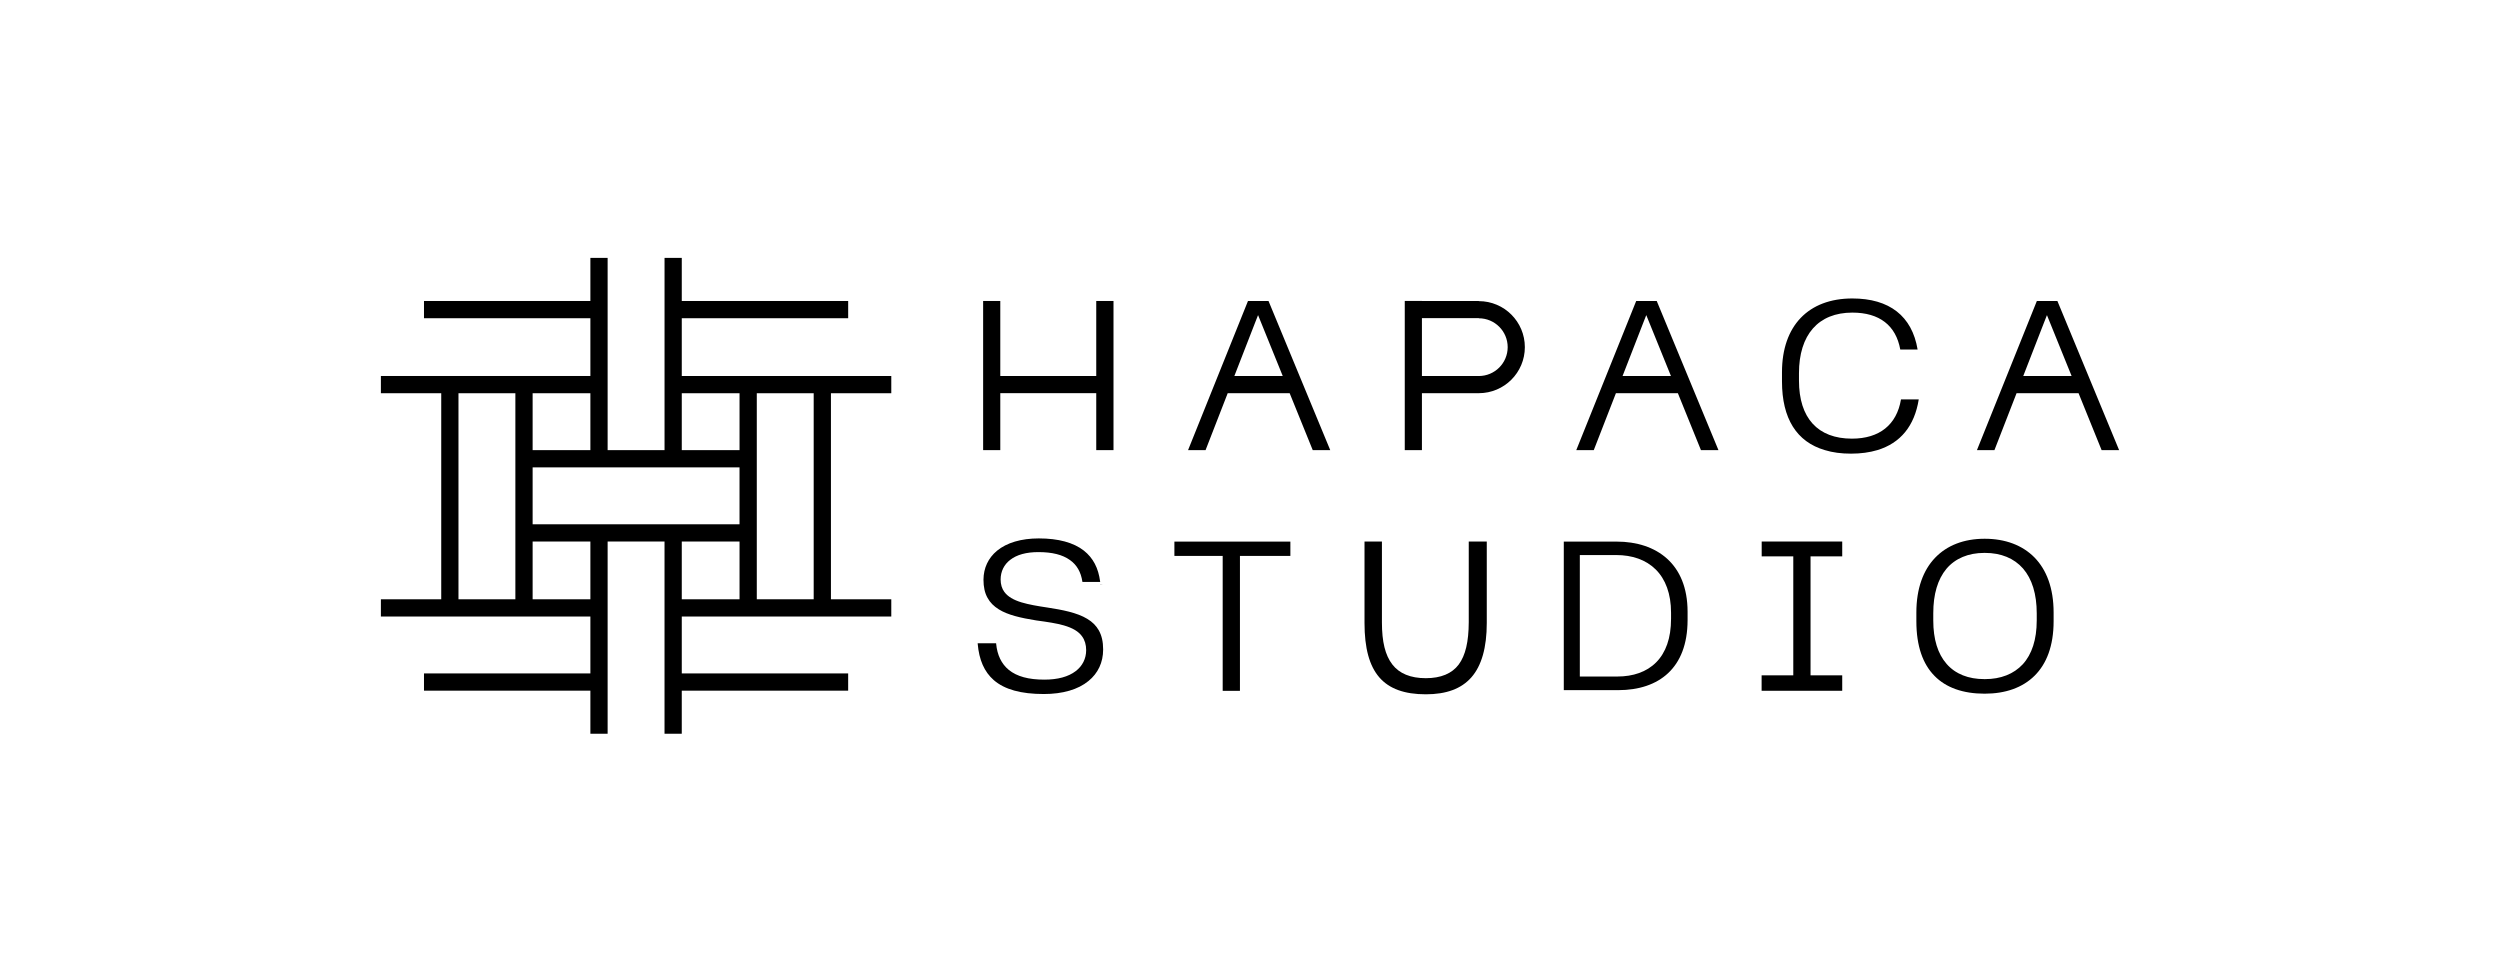
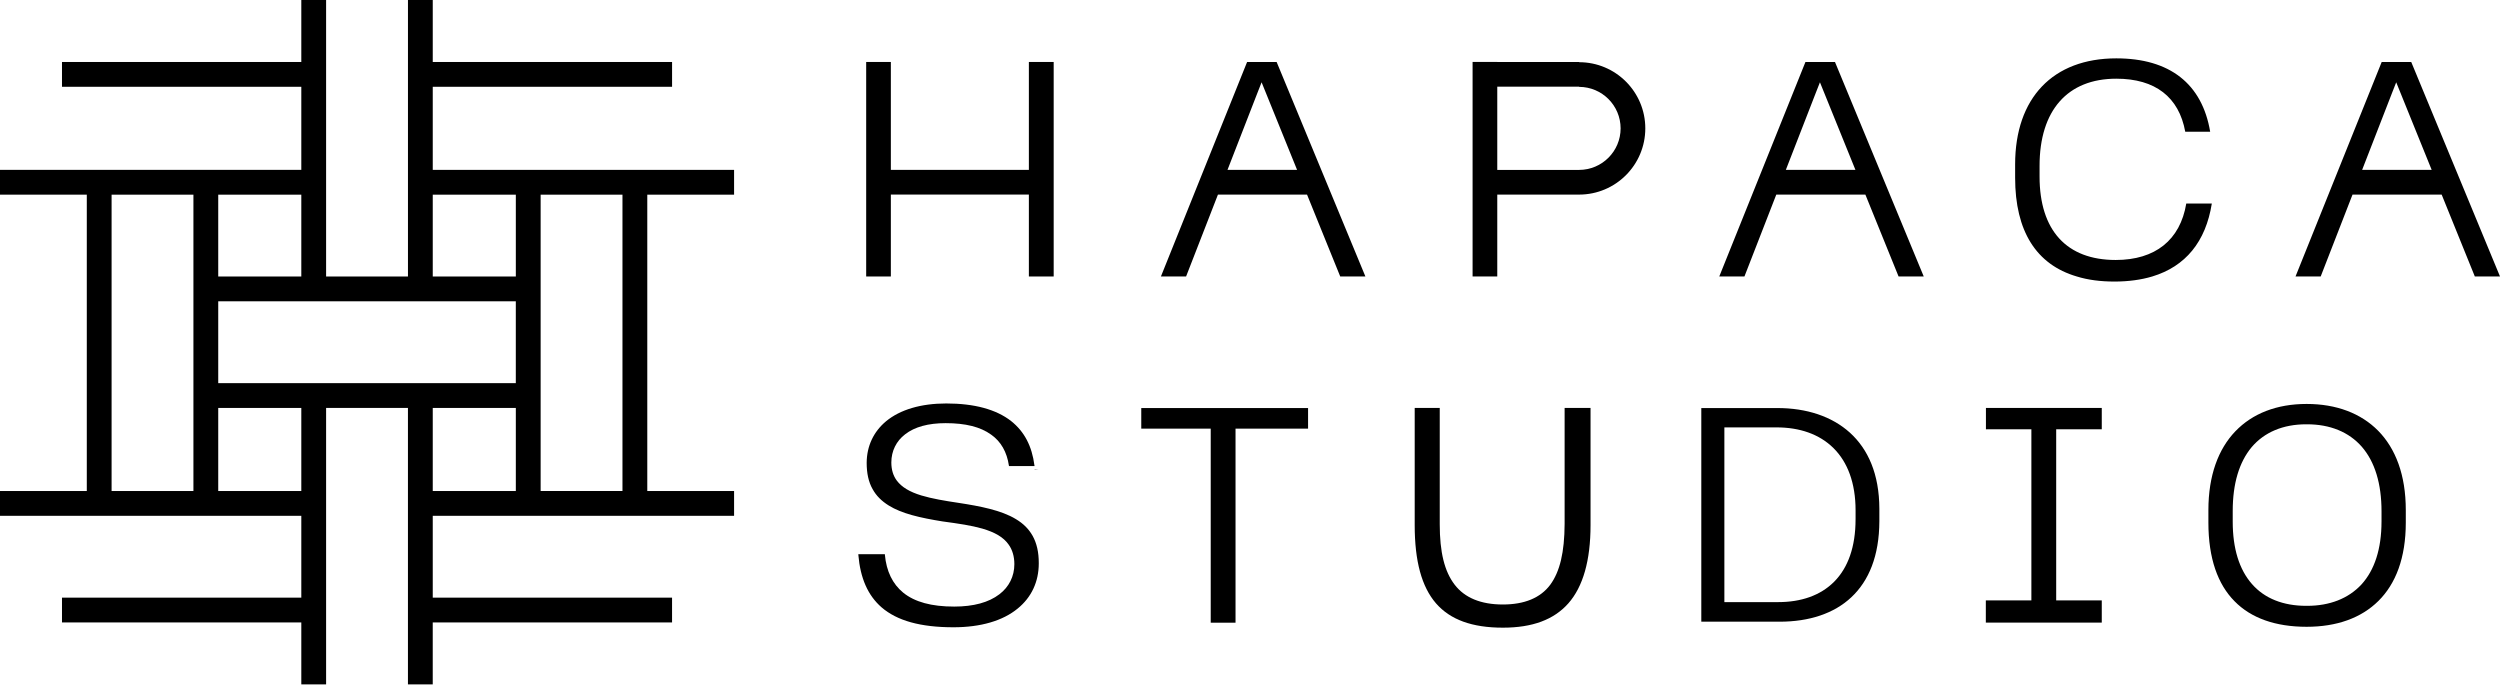
- <svg xmlns="http://www.w3.org/2000/svg" version="1.1" id="Layer_1" x="0px" y="0px" viewBox="0 0 2000 781.55" style="enable-background:new 0 0 2000 781.55;" xml:space="preserve">
+ <svg xmlns="http://www.w3.org/2000/svg" version="1.1" id="Layer_1" x="0px" y="0px" style="enable-background:new 0 0 2000 781.55;" xml:space="preserve" preserveAspectRatio="xMinYMin" viewBox="304.71 206.31 1390.58 380.68">
  <g>
-     <polygon points="880.21,467.47 882.56,467.28 880.21,467.28  " />
+     <polygon points="880.21,467.47 882.56,467.28 880.21,467.28 &#09;" />
    <path d="M869.82,495.08c-8.14-4.97-20.07-7.24-31.8-9.04c-7.86-1.17-14.83-2.34-20.83-4.14c-6.55-2-10.9-4.62-13.66-8.28   c-2-2.69-3.03-6.07-3.03-10.07c0-6.35,2.76-11.93,7.66-15.66c5.31-4.14,12.9-6.21,22.55-6.21c11.04,0,19.31,2.07,25.25,6.35   c5.52,3.86,8.83,9.73,9.93,17.24l0.07,0.28h14.21l-0.07-0.34c-1.38-10.76-5.59-18.83-12.97-24.69c-8.28-6.48-20.42-9.79-36.07-9.79   c-14.14,0-25.66,3.45-33.45,9.86c-7.04,5.86-10.76,13.86-10.83,23.11c0,5.86,1.03,10.69,3.31,14.69c2,3.66,4.97,6.62,8.97,9.1   c7.17,4.48,17.31,6.83,30.21,8.9h0.07c8.62,1.17,15.73,2.21,21.73,3.93c7.1,2.07,11.8,4.83,14.62,8.83   c2.14,2.9,3.24,6.69,3.24,10.97c0,6.76-2.97,12.69-8.35,16.76c-5.93,4.55-14.42,6.83-25.11,6.83c-12.69,0-21.93-2.55-28.35-7.73   c-5.93-4.83-9.38-11.93-10.21-21.11v-0.28h-14.76v0.35c1.1,13.04,5.31,22.55,12.9,29.18c8.62,7.45,21.66,11.1,40,11.1   c15.1,0,27.45-3.59,35.73-10.42c7.66-6.21,11.73-14.9,11.73-25.11v-0.21c0-6-1.1-10.97-3.45-15.17   C876.92,500.53,873.95,497.56,869.82,495.08z" />
-     <polygon points="939.52,444.73 978.15,444.73 978.15,552.67 991.95,552.67 991.95,444.73 1032.3,444.73 1032.3,433.28    939.52,433.28  " />
+     <polygon points="939.52,444.73 978.15,444.73 978.15,552.67 991.95,552.67 991.95,444.73 1032.3,444.73 1032.3,433.28  &#09;&#09;939.52,433.28 &#09;" />
    <path d="M1175,497.71c-0.07,15.8-2.62,26.55-8,33.87c-5.45,7.31-14.35,10.97-26.35,10.97c-12.21,0-21.24-3.72-26.83-11.04   c-5.66-7.38-8.28-18.07-8.28-33.59v-64.7h-13.93v65.18c0,20.07,3.86,34.28,11.86,43.52c7.93,9.1,20.07,13.52,37.18,13.52   c16.42,0,28.35-4.41,36.42-13.52c8.21-9.31,12.35-23.93,12.35-43.52v-65.18H1175V497.71z" />
    <path d="M1333.73,447.01c-10.14-9.17-24.21-13.73-40.42-13.73h-42.28v118.84h43.52c16.49,0,30.35-4.55,40-13.66   c9.66-9.1,15.45-22.9,15.52-42.21v-6.97C1350.01,469.97,1343.8,456.18,1333.73,447.01z M1336.83,495.22   c0,15.31-4.21,26.9-11.86,34.62c-7.66,7.73-18.49,11.38-31.11,11.38h-30v-97.18h29.11c12.69,0,23.73,3.72,31.59,11.52   c7.86,7.79,12.28,19.45,12.28,34.62V495.22z" />
-     <polygon points="1409.35,445.09 1409.68,445.09 1409.68,445.14 1409.95,445.14 1409.95,445.09 1434.63,445.09 1434.63,540.27    1409.29,540.27 1409.29,552.62 1473.78,552.62 1473.78,540.27 1448.43,540.27 1448.43,445.09 1473.78,445.09 1473.78,433.22    1409.35,433.22  " />
+     <polygon points="1409.35,445.09 1409.68,445.09 1409.68,445.14 1409.95,445.14 1409.95,445.09 1434.63,445.09 1434.63,540.27  &#09;&#09;1409.29,540.27 1409.29,552.62 1473.78,552.62 1473.78,540.27 1448.43,540.27 1448.43,445.09 1473.78,445.09 1473.78,433.22  &#09;&#09;1409.35,433.22 &#09;" />
    <path d="M1587.72,431c-16.62,0-30.14,5.31-39.66,15.24c-9.45,9.86-14.97,24.55-14.97,43.8v6.97c0,19.93,5.24,34.35,14.55,43.73   c9.17,9.38,22.76,14.21,40.07,14.21c16.69,0,30.35-4.83,40-14.42c9.52-9.45,15.18-23.8,15.18-43.52v-6.97   c0-19.66-5.73-34.28-15.31-44.07C1617.93,436.18,1604.27,431,1587.72,431z M1629.38,496.46c0,15.17-3.86,26.97-11.17,34.97   c-7.31,7.86-17.73,11.86-30.14,11.86h-0.62c-12.69,0-23.11-4.07-30.14-12.14c-7.1-8.07-10.69-19.8-10.69-34.69v-5.93   c0-15.1,3.52-27.11,10.55-35.52c7.04-8.28,17.45-12.69,30.28-12.69h0.55c12.76,0,23.24,4.28,30.42,12.48   c7.24,8.35,10.97,20.48,10.97,35.93V496.46z" />
    <path d="M545.42,254.58h133.12v-13.79H545.42v0l0-34.48h-13.79l0,153.8H486.1l0-153.8l-13.79,0l0,34.48v0H339.19v13.79h133.12   v46.21h-167.6v13.79h48.28v164.85h-48.28v13.79h167.6v45.52H339.19v13.79h133.12l0,34.46h13.79l0-153.78h45.52l0,153.78h13.79   l0-34.46h133.12v-13.79H545.42v-45.52h167.61v-13.79h-48.28V314.59h48.28v-13.79H545.42V254.58z M426.1,314.59h46.21v45.52H426.1   V314.59z M412.3,479.43h-45.52v-46.21v-13.79V373.9v-13.79v-45.52h45.52V479.43z M472.31,479.43H426.1v-46.21h46.21V479.43z    M591.63,479.43h-46.21v-46.21h46.21V479.43z M591.63,419.43h-46.21h-13.79H486.1h-13.79H426.1V373.9h46.21h13.79h45.52h13.79   h46.21V419.43z M605.43,433.22v-13.79V373.9v-13.79v-45.52h45.52v45.52v13.79v45.52v13.79v46.21h-45.52V433.22z M591.63,314.59   v45.52h-46.21v-45.52H591.63z" />
-     <polygon points="877,300.8 800.23,300.8 800.23,240.78 786.51,240.78 786.51,360.1 800.23,360.1 800.23,314.53 877,314.53    877,360.1 890.8,360.1 890.8,240.78 877,240.78  " />
+     <polygon points="877,300.8 800.23,300.8 800.23,240.78 786.51,240.78 786.51,360.1 800.23,360.1 800.23,314.53 877,314.53  &#09;&#09;877,360.1 890.8,360.1 890.8,240.78 877,240.78 &#09;" />
    <path d="M998.39,240.78L950.45,360.1h14l17.72-45.56l49.55,0l18.47,45.56h14l-49.38-119.32H998.39z M1026.2,300.81l-38.72,0   l0.01-0.03l16.55-42.56l2.41-6.14l19.73,48.7L1026.2,300.81z" />
    <path d="M1308.96,240.78l-47.94,119.32h14l17.72-45.56l49.55,0l18.47,45.56h14l-49.38-119.32H1308.96z M1336.77,300.81l-38.72,0   l0.01-0.03l16.55-42.56l2.41-6.14l19.73,48.7L1336.77,300.81z" />
    <path d="M1695.29,360.1l-49.38-119.32h-16.42l-47.94,119.32h14l17.71-45.56l49.58,0l18.45,45.56H1695.29z M1618.6,300.81   l16.55-42.58l2.41-6.14l19.73,48.72L1618.6,300.81z" />
    <path d="M1183.06,240.91v-0.1h-45.52v-0.04h-13.73V360.1h13.73v-45.55h45.52v0c20.34-0.01,36.81-16.48,36.82-36.82   C1219.88,257.39,1203.4,240.91,1183.06,240.91z M1183.06,300.82L1183.06,300.82l-45.52,0v-46.29h45.52v0.1   c12.75,0.02,23.07,10.34,23.09,23.09C1206.13,290.48,1195.81,300.8,1183.06,300.82z" />
    <path d="M1520.78,319.54c-3.38,20.28-17.24,31.38-39.25,31.38c-27.31,0-42.35-16.48-42.35-46.42v-5.93   c0-30.83,15.52-48.49,42.69-48.49c21.66,0,34.83,10.21,38.35,29.52h13.86c-4.48-26.76-22.55-40.83-52.21-40.83   c-35.24,0-56.28,22-56.28,58.97v7.45c0,29.66,11.73,48.28,34.28,54.9c6.21,1.93,13.18,2.83,20.97,2.83   c7.79,0,14.83-0.97,21.04-2.83c18.48-5.59,29.73-19.31,33.11-40.56H1520.78z" />
  </g>
</svg>
